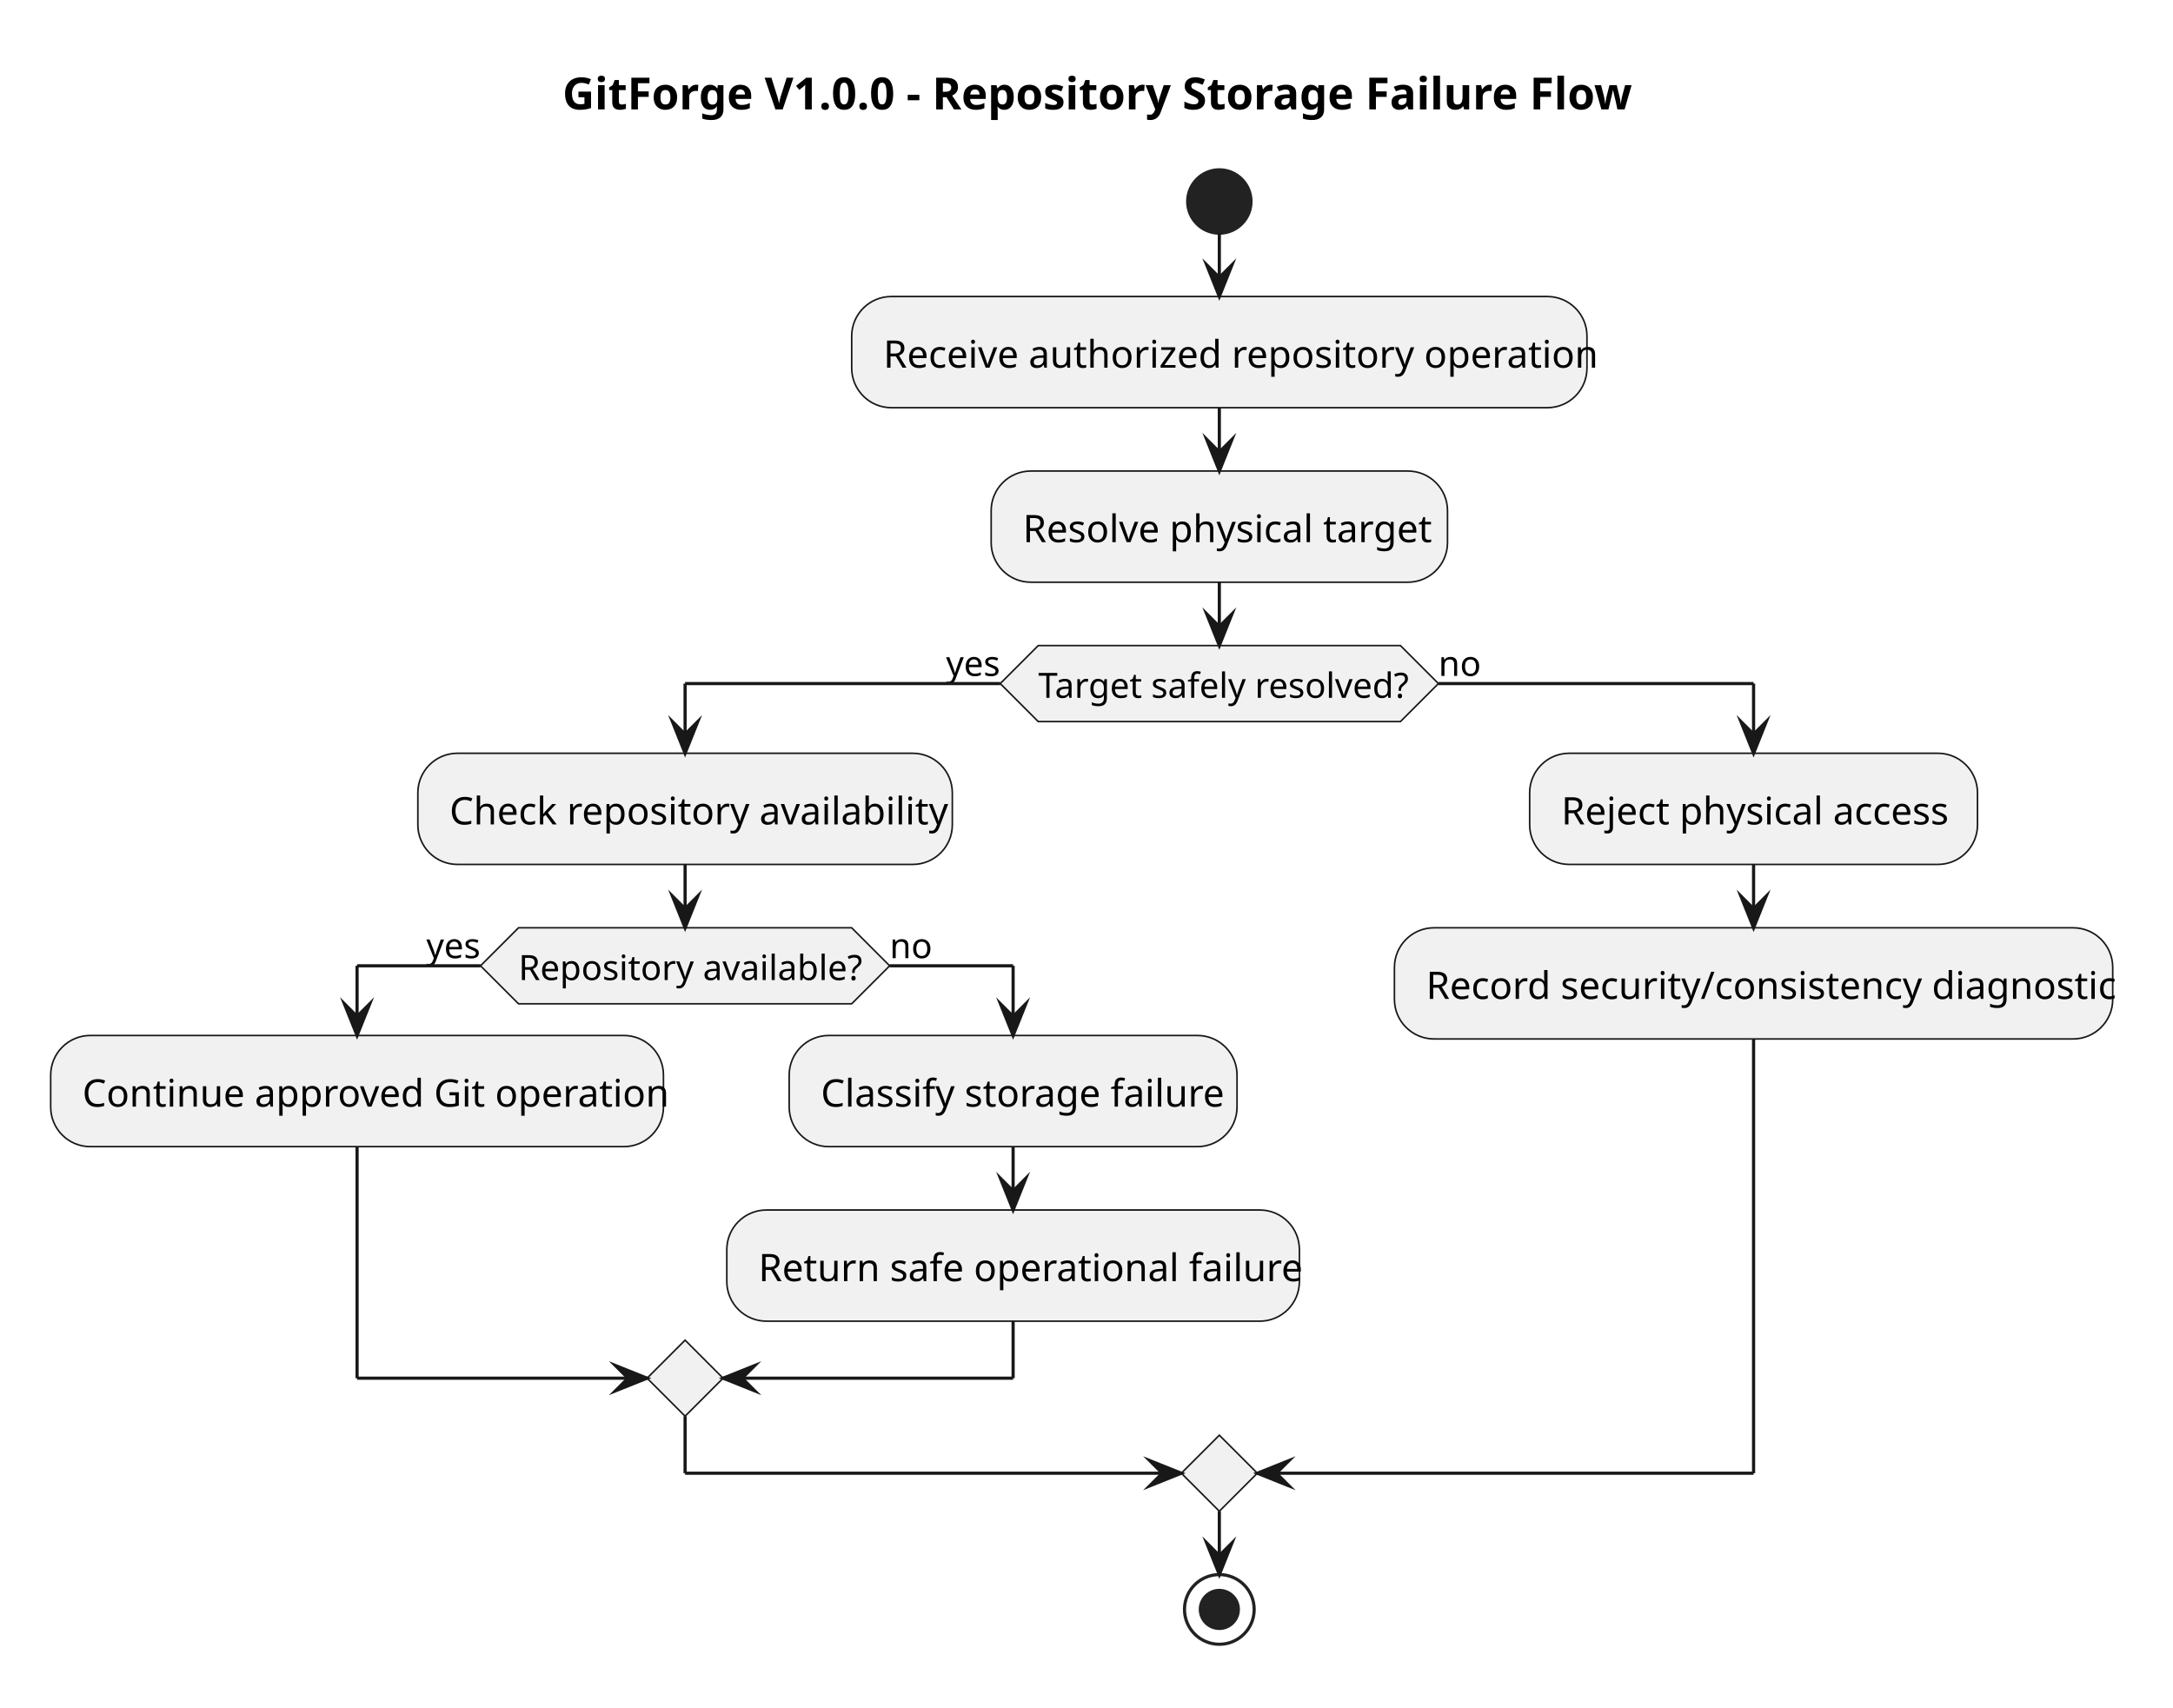
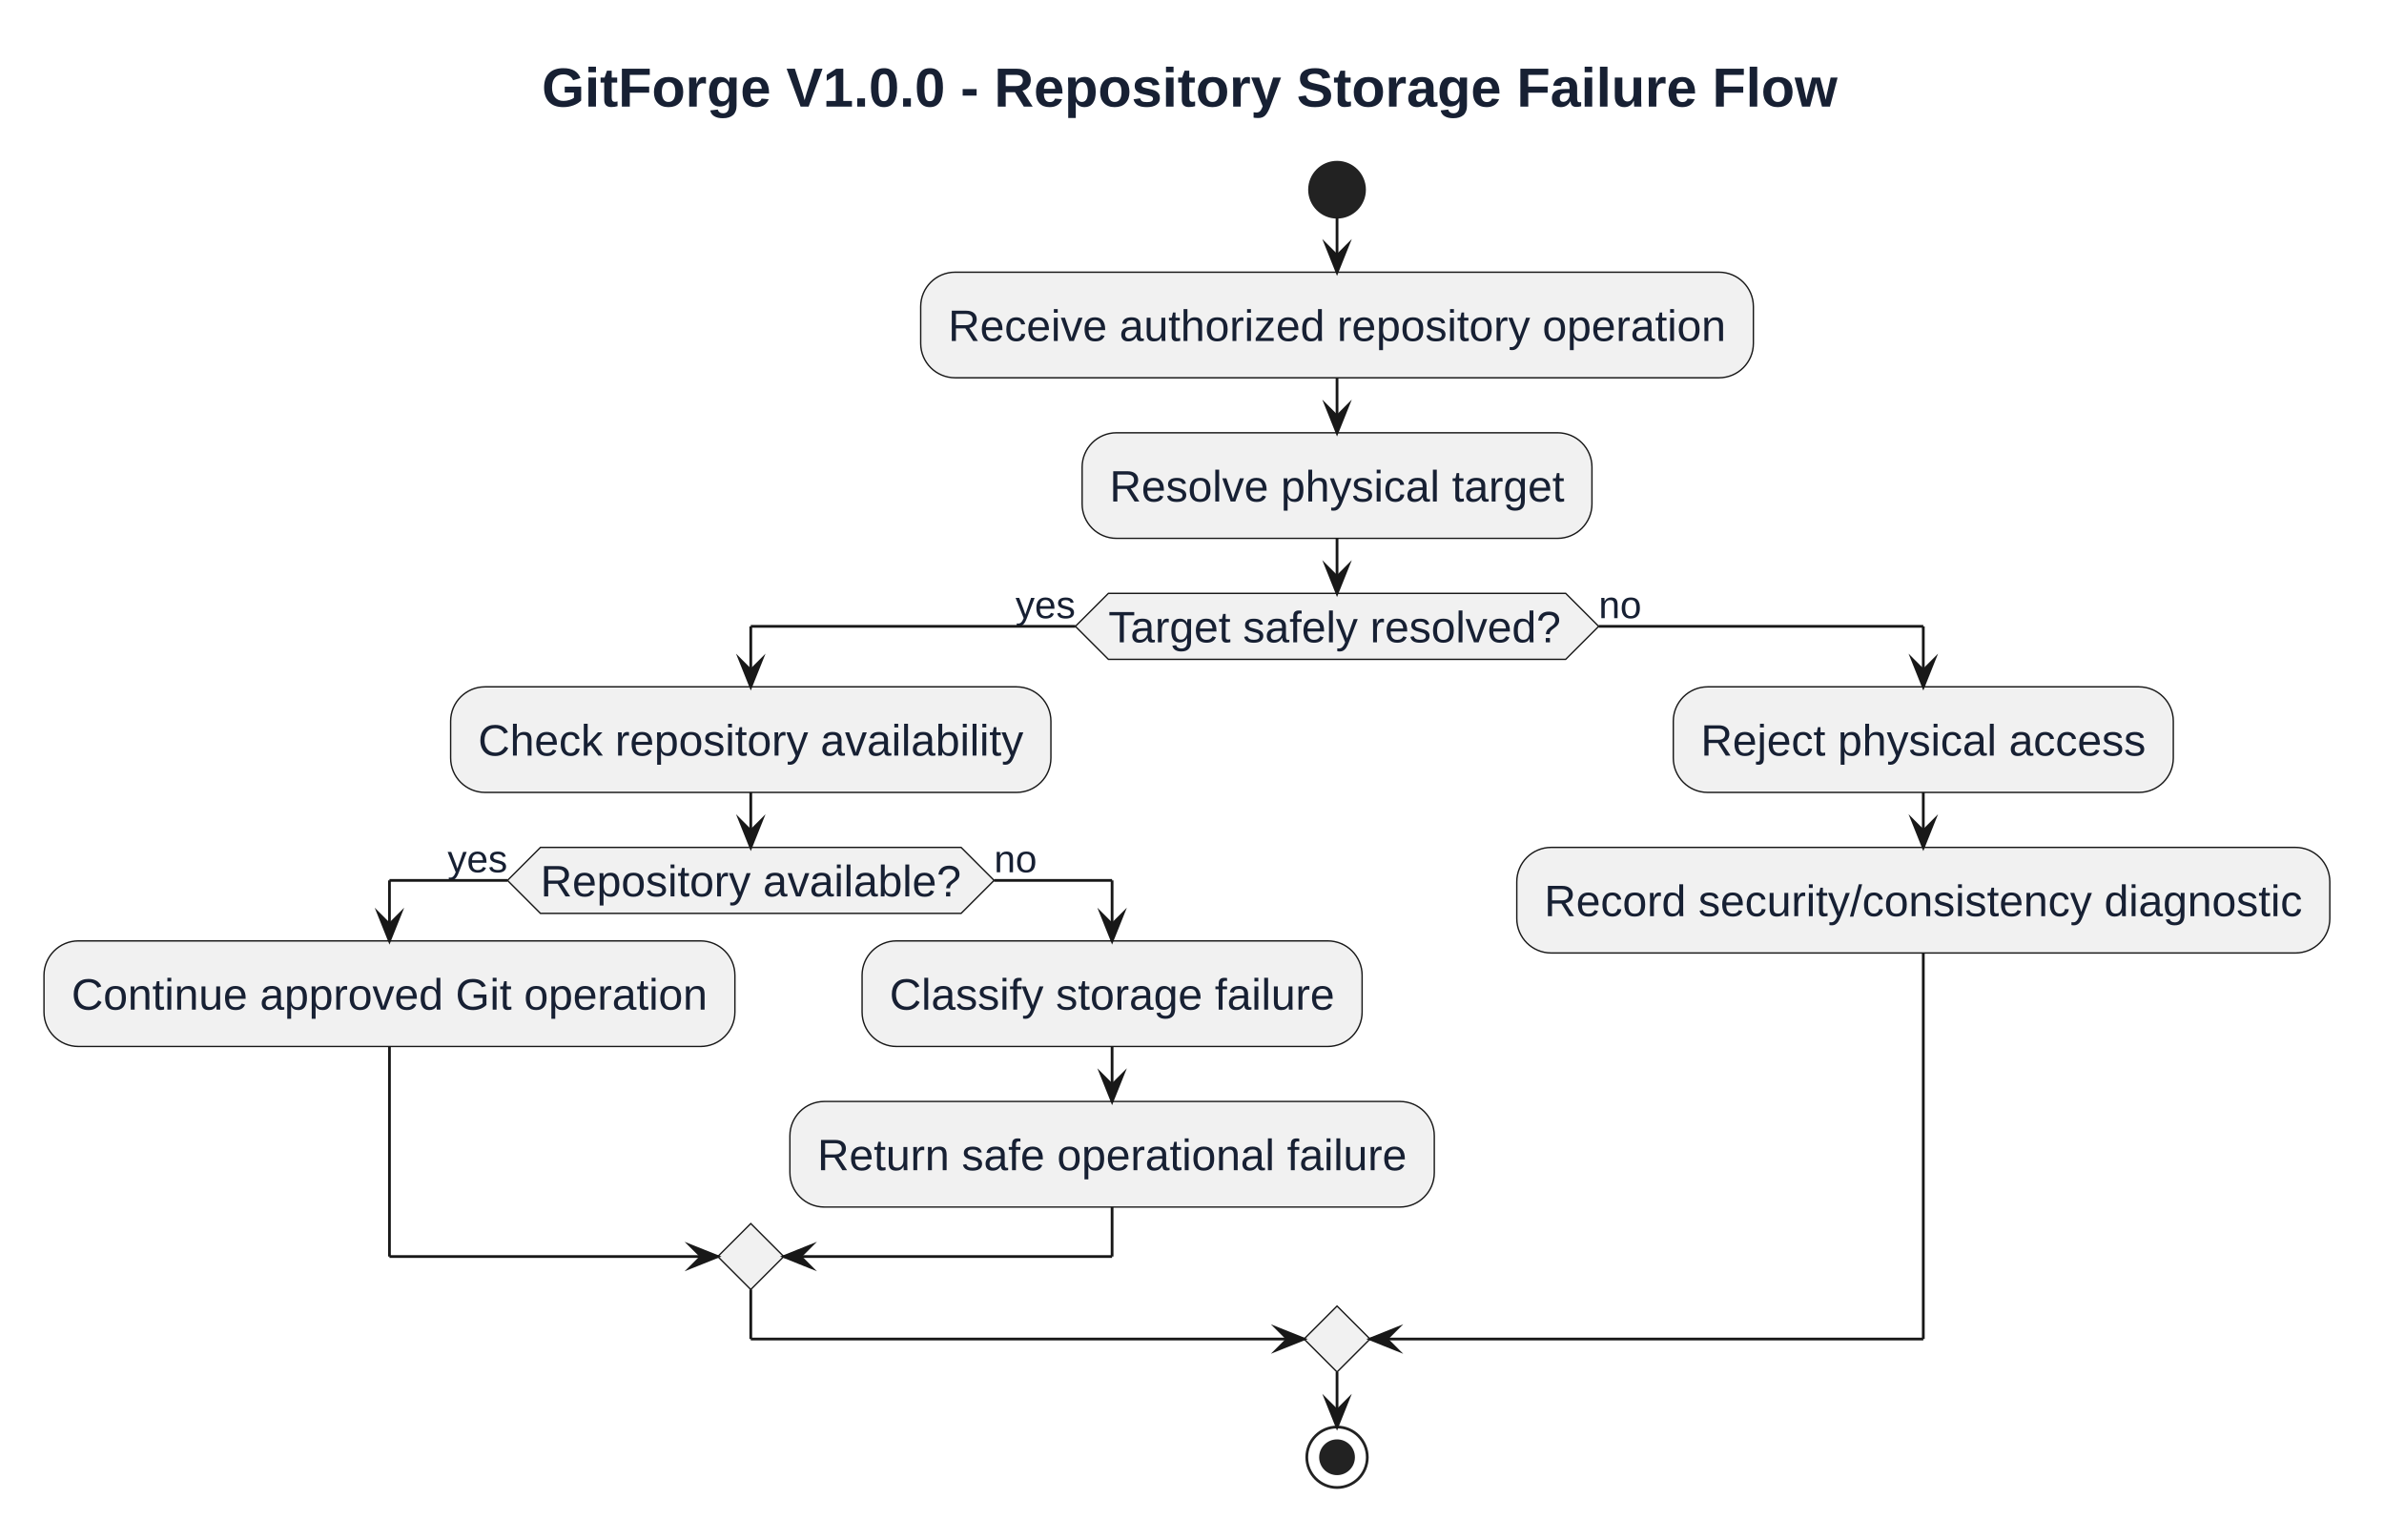
- <svg xmlns="http://www.w3.org/2000/svg" version="1.1" data-diagram-type="ACTIVITY" style="width:686px;height:539px;background:#FFFFFF;" width="686px" height="539px" viewBox="0 0 686 539" zoomAndPan="magnify" preserveAspectRatio="none" contentStyleType="text/css">
+ <svg xmlns="http://www.w3.org/2000/svg" version="1.1" data-diagram-type="ACTIVITY" style="width:867px;height:560px;background:#FFFFFF;" width="867px" height="560px" viewBox="0 0 867 560" zoomAndPan="magnify" preserveAspectRatio="none" contentStyleType="text/css">
  <defs />
  <g font-family="sans-serif" lengthAdjust="spacing">
-     <g class="title" data-source-line="1">
-       <text x="177.566" y="34.533" fill="#000" font-size="14" textLength="329.841" font-weight="700">GitForge V1.0.0 - Repository Storage Failure Flow</text>
+     <g class="title" data-source-line="8">
+       <text x="197.048" y="38.76" fill="#172033" font-size="20" textLength="471.201" font-weight="700" font-family="Arial">GitForge V1.0.0 - Repository Storage Failure Flow</text>
    </g>
-     <ellipse cx="384.935" cy="63.609" rx="10" ry="10" fill="#222" style="stroke:#222;stroke-width:1;" />
-     <rect x="268.875" y="93.609" width="232.121" height="35.094" fill="#F1F1F1" style="stroke:#181818;stroke-width:0.5;" rx="12.5" ry="12.5" />
-     <text x="278.875" y="116.066" fill="#000" font-size="12" textLength="212.121">Receive authorized repository operation</text>
-     <rect x="312.905" y="148.703" width="144.061" height="35.094" fill="#F1F1F1" style="stroke:#181818;stroke-width:0.5;" rx="12.5" ry="12.5" />
-     <text x="322.905" y="171.16" fill="#000" font-size="12" textLength="124.061">Resolve physical target</text>
-     <polygon points="327.768,203.797,442.103,203.797,454.103,215.797,442.103,227.797,327.768,227.797,315.768,215.797,327.768,203.797" fill="#F1F1F1" style="stroke:#181818;stroke-width:0.5;stroke-linejoin:miter;stroke-miterlimit:10;" />
-     <text x="327.768" y="220.298" fill="#000" font-size="11" textLength="114.334">Target safely resolved?</text>
-     <text x="298.65" y="213.38" fill="#000" font-size="11" textLength="17.118">yes</text>
-     <text x="454.103" y="213.38" fill="#000" font-size="11" textLength="12.235">no</text>
-     <rect x="131.914" y="237.797" width="168.729" height="35.094" fill="#F1F1F1" style="stroke:#181818;stroke-width:0.5;" rx="12.5" ry="12.5" />
-     <text x="141.914" y="260.254" fill="#000" font-size="12" textLength="148.729">Check repository availability</text>
-     <polygon points="163.692,292.891,268.864,292.891,280.864,304.891,268.864,316.891,163.692,316.891,151.692,304.891,163.692,292.891" fill="#F1F1F1" style="stroke:#181818;stroke-width:0.5;stroke-linejoin:miter;stroke-miterlimit:10;" />
-     <text x="163.692" y="309.392" fill="#000" font-size="11" textLength="105.171">Repository available?</text>
-     <text x="134.574" y="302.474" fill="#000" font-size="11" textLength="17.118">yes</text>
-     <text x="280.864" y="302.474" fill="#000" font-size="11" textLength="12.235">no</text>
-     <rect x="16" y="326.891" width="193.449" height="35.094" fill="#F1F1F1" style="stroke:#181818;stroke-width:0.5;" rx="12.5" ry="12.5" />
-     <text x="26" y="349.348" fill="#000" font-size="12" textLength="173.449">Continue approved Git operation</text>
-     <rect x="249.14" y="326.891" width="141.383" height="35.094" fill="#F1F1F1" style="stroke:#181818;stroke-width:0.5;" rx="12.5" ry="12.5" />
-     <text x="259.14" y="349.348" fill="#000" font-size="12" textLength="121.383">Classify storage failure</text>
-     <rect x="229.449" y="381.984" width="180.764" height="35.094" fill="#F1F1F1" style="stroke:#181818;stroke-width:0.5;" rx="12.5" ry="12.5" />
-     <text x="239.449" y="404.441" fill="#000" font-size="12" textLength="160.764">Return safe operational failure</text>
-     <polygon points="216.278,423.078,228.278,435.078,216.278,447.078,204.278,435.078,216.278,423.078" fill="#F1F1F1" style="stroke:#181818;stroke-width:0.5;stroke-linejoin:miter;stroke-miterlimit:10;" />
-     <rect x="482.901" y="237.797" width="141.383" height="35.094" fill="#F1F1F1" style="stroke:#181818;stroke-width:0.5;" rx="12.5" ry="12.5" />
-     <text x="492.901" y="260.254" fill="#000" font-size="12" textLength="121.383">Reject physical access</text>
-     <rect x="440.213" y="292.891" width="226.76" height="35.094" fill="#F1F1F1" style="stroke:#181818;stroke-width:0.5;" rx="12.5" ry="12.5" />
-     <text x="450.213" y="315.348" fill="#000" font-size="12" textLength="206.76">Record security/consistency diagnostic</text>
-     <polygon points="384.935,453.078,396.935,465.078,384.935,477.078,372.935,465.078,384.935,453.078" fill="#F1F1F1" style="stroke:#181818;stroke-width:0.5;stroke-linejoin:miter;stroke-miterlimit:10;" />
-     <ellipse cx="384.935" cy="508.078" rx="11" ry="11" fill="none" style="stroke:#222;stroke-width:1;" />
-     <ellipse cx="384.935" cy="508.078" rx="6" ry="6" fill="#222" style="stroke:#222;stroke-width:1;" />
-     <line x1="384.935" y1="73.609" x2="384.935" y2="93.609" style="stroke:#181818;stroke-width:1;" />
-     <polygon points="380.935,83.609,384.935,93.609,388.935,83.609,384.935,87.609" fill="#181818" style="stroke:#181818;stroke-width:1;stroke-linejoin:miter;stroke-miterlimit:10;" />
-     <line x1="384.935" y1="128.703" x2="384.935" y2="148.703" style="stroke:#181818;stroke-width:1;" />
-     <polygon points="380.935,138.703,384.935,148.703,388.935,138.703,384.935,142.703" fill="#181818" style="stroke:#181818;stroke-width:1;stroke-linejoin:miter;stroke-miterlimit:10;" />
-     <line x1="319.831" y1="361.984" x2="319.831" y2="381.984" style="stroke:#181818;stroke-width:1;" />
-     <polygon points="315.831,371.984,319.831,381.984,323.831,371.984,319.831,375.984" fill="#181818" style="stroke:#181818;stroke-width:1;stroke-linejoin:miter;stroke-miterlimit:10;" />
-     <line x1="151.692" y1="304.891" x2="112.725" y2="304.891" style="stroke:#181818;stroke-width:1;" />
-     <line x1="112.725" y1="304.891" x2="112.725" y2="326.891" style="stroke:#181818;stroke-width:1;" />
-     <polygon points="108.725,316.891,112.725,326.891,116.725,316.891,112.725,320.891" fill="#181818" style="stroke:#181818;stroke-width:1;stroke-linejoin:miter;stroke-miterlimit:10;" />
-     <line x1="280.864" y1="304.891" x2="319.831" y2="304.891" style="stroke:#181818;stroke-width:1;" />
-     <line x1="319.831" y1="304.891" x2="319.831" y2="326.891" style="stroke:#181818;stroke-width:1;" />
-     <polygon points="315.831,316.891,319.831,326.891,323.831,316.891,319.831,320.891" fill="#181818" style="stroke:#181818;stroke-width:1;stroke-linejoin:miter;stroke-miterlimit:10;" />
-     <line x1="112.725" y1="361.984" x2="112.725" y2="435.078" style="stroke:#181818;stroke-width:1;" />
-     <line x1="112.725" y1="435.078" x2="204.278" y2="435.078" style="stroke:#181818;stroke-width:1;" />
-     <polygon points="194.278,431.078,204.278,435.078,194.278,439.078,198.278,435.078" fill="#181818" style="stroke:#181818;stroke-width:1;stroke-linejoin:miter;stroke-miterlimit:10;" />
-     <line x1="319.831" y1="417.078" x2="319.831" y2="435.078" style="stroke:#181818;stroke-width:1;" />
-     <line x1="319.831" y1="435.078" x2="228.278" y2="435.078" style="stroke:#181818;stroke-width:1;" />
-     <polygon points="238.278,431.078,228.278,435.078,238.278,439.078,234.278,435.078" fill="#181818" style="stroke:#181818;stroke-width:1;stroke-linejoin:miter;stroke-miterlimit:10;" />
-     <line x1="216.278" y1="272.891" x2="216.278" y2="292.891" style="stroke:#181818;stroke-width:1;" />
-     <polygon points="212.278,282.891,216.278,292.891,220.278,282.891,216.278,286.891" fill="#181818" style="stroke:#181818;stroke-width:1;stroke-linejoin:miter;stroke-miterlimit:10;" />
-     <line x1="553.593" y1="272.891" x2="553.593" y2="292.891" style="stroke:#181818;stroke-width:1;" />
-     <polygon points="549.593,282.891,553.593,292.891,557.593,282.891,553.593,286.891" fill="#181818" style="stroke:#181818;stroke-width:1;stroke-linejoin:miter;stroke-miterlimit:10;" />
-     <line x1="315.768" y1="215.797" x2="216.278" y2="215.797" style="stroke:#181818;stroke-width:1;" />
-     <line x1="216.278" y1="215.797" x2="216.278" y2="237.797" style="stroke:#181818;stroke-width:1;" />
-     <polygon points="212.278,227.797,216.278,237.797,220.278,227.797,216.278,231.797" fill="#181818" style="stroke:#181818;stroke-width:1;stroke-linejoin:miter;stroke-miterlimit:10;" />
-     <line x1="454.103" y1="215.797" x2="553.593" y2="215.797" style="stroke:#181818;stroke-width:1;" />
-     <line x1="553.593" y1="215.797" x2="553.593" y2="237.797" style="stroke:#181818;stroke-width:1;" />
-     <polygon points="549.593,227.797,553.593,237.797,557.593,227.797,553.593,231.797" fill="#181818" style="stroke:#181818;stroke-width:1;stroke-linejoin:miter;stroke-miterlimit:10;" />
-     <line x1="216.278" y1="447.078" x2="216.278" y2="465.078" style="stroke:#181818;stroke-width:1;" />
-     <line x1="216.278" y1="465.078" x2="372.935" y2="465.078" style="stroke:#181818;stroke-width:1;" />
-     <polygon points="362.935,461.078,372.935,465.078,362.935,469.078,366.935,465.078" fill="#181818" style="stroke:#181818;stroke-width:1;stroke-linejoin:miter;stroke-miterlimit:10;" />
-     <line x1="553.593" y1="327.984" x2="553.593" y2="465.078" style="stroke:#181818;stroke-width:1;" />
-     <line x1="553.593" y1="465.078" x2="396.935" y2="465.078" style="stroke:#181818;stroke-width:1;" />
-     <polygon points="406.935,461.078,396.935,465.078,406.935,469.078,402.935,465.078" fill="#181818" style="stroke:#181818;stroke-width:1;stroke-linejoin:miter;stroke-miterlimit:10;" />
-     <line x1="384.935" y1="183.797" x2="384.935" y2="203.797" style="stroke:#181818;stroke-width:1;" />
-     <polygon points="380.935,193.797,384.935,203.797,388.935,193.797,384.935,197.797" fill="#181818" style="stroke:#181818;stroke-width:1;stroke-linejoin:miter;stroke-miterlimit:10;" />
-     <line x1="384.935" y1="477.078" x2="384.935" y2="497.078" style="stroke:#181818;stroke-width:1;" />
-     <polygon points="380.935,487.078,384.935,497.078,388.935,487.078,384.935,491.078" fill="#181818" style="stroke:#181818;stroke-width:1;stroke-linejoin:miter;stroke-miterlimit:10;" />
+     <ellipse cx="486.247" cy="68.998" rx="10" ry="10" fill="#222" style="stroke:#222;stroke-width:1;" />
+     <rect x="334.833" y="98.998" width="302.828" height="38.398" fill="#F1F1F1" style="stroke:#181818;stroke-width:0.5;" rx="12.5" ry="12.5" />
+     <text x="344.833" y="124.006" fill="#172033" font-size="16" textLength="282.828" font-family="Arial">Receive authorized repository operation</text>
+     <rect x="393.54" y="157.396" width="185.414" height="38.398" fill="#F1F1F1" style="stroke:#181818;stroke-width:0.5;" rx="12.5" ry="12.5" />
+     <text x="403.54" y="182.404" fill="#172033" font-size="16" textLength="165.414" font-family="Arial">Resolve physical target</text>
+     <polygon points="403.095,215.795,569.399,215.795,581.399,227.795,569.399,239.795,403.095,239.795,391.095,227.795,403.095,215.795" fill="#F1F1F1" style="stroke:#181818;stroke-width:0.5;stroke-linejoin:miter;stroke-miterlimit:10;" />
+     <text x="403.095" y="233.604" fill="#172033" font-size="16" textLength="166.305" font-family="Arial">Target safely resolved?</text>
+     <text x="369.309" y="224.828" fill="#172033" font-size="14" textLength="21.786" font-family="Arial">yes</text>
+     <text x="581.399" y="224.828" fill="#172033" font-size="14" textLength="15.572" font-family="Arial">no</text>
+     <rect x="163.885" y="249.795" width="218.305" height="38.398" fill="#F1F1F1" style="stroke:#181818;stroke-width:0.5;" rx="12.5" ry="12.5" />
+     <text x="173.885" y="274.803" fill="#172033" font-size="16" textLength="198.305" font-family="Arial">Check repository availability</text>
+     <polygon points="196.549,308.193,349.525,308.193,361.525,320.193,349.525,332.193,196.549,332.193,184.549,320.193,196.549,308.193" fill="#F1F1F1" style="stroke:#181818;stroke-width:0.5;stroke-linejoin:miter;stroke-miterlimit:10;" />
+     <text x="196.549" y="326.002" fill="#172033" font-size="16" textLength="152.977" font-family="Arial">Repository available?</text>
+     <text x="162.763" y="317.227" fill="#172033" font-size="14" textLength="21.786" font-family="Arial">yes</text>
+     <text x="361.525" y="317.227" fill="#172033" font-size="14" textLength="15.572" font-family="Arial">no</text>
+     <rect x="16" y="342.193" width="251.266" height="38.398" fill="#F1F1F1" style="stroke:#181818;stroke-width:0.5;" rx="12.5" ry="12.5" />
+     <text x="26" y="367.201" fill="#172033" font-size="16" textLength="231.266" font-family="Arial">Continue approved Git operation</text>
+     <rect x="313.52" y="342.193" width="181.844" height="38.398" fill="#F1F1F1" style="stroke:#181818;stroke-width:0.5;" rx="12.5" ry="12.5" />
+     <text x="323.52" y="367.201" fill="#172033" font-size="16" textLength="161.844" font-family="Arial">Classify storage failure</text>
+     <rect x="287.266" y="400.592" width="234.352" height="38.398" fill="#F1F1F1" style="stroke:#181818;stroke-width:0.5;" rx="12.5" ry="12.5" />
+     <text x="297.266" y="425.6" fill="#172033" font-size="16" textLength="214.352" font-family="Arial">Return safe operational failure</text>
+     <polygon points="273.037,444.99,285.037,456.99,273.037,468.99,261.037,456.99,273.037,444.99" fill="#F1F1F1" style="stroke:#181818;stroke-width:0.5;stroke-linejoin:miter;stroke-miterlimit:10;" />
+     <rect x="608.535" y="249.795" width="181.844" height="38.398" fill="#F1F1F1" style="stroke:#181818;stroke-width:0.5;" rx="12.5" ry="12.5" />
+     <text x="618.535" y="274.803" fill="#172033" font-size="16" textLength="161.844" font-family="Arial">Reject physical access</text>
+     <rect x="551.617" y="308.193" width="295.68" height="38.398" fill="#F1F1F1" style="stroke:#181818;stroke-width:0.5;" rx="12.5" ry="12.5" />
+     <text x="561.617" y="333.201" fill="#172033" font-size="16" textLength="275.68" font-family="Arial">Record security/consistency diagnostic</text>
+     <polygon points="486.247,474.99,498.247,486.99,486.247,498.99,474.247,486.99,486.247,474.99" fill="#F1F1F1" style="stroke:#181818;stroke-width:0.5;stroke-linejoin:miter;stroke-miterlimit:10;" />
+     <ellipse cx="486.247" cy="529.99" rx="11" ry="11" fill="none" style="stroke:#222;stroke-width:1;" />
+     <ellipse cx="486.247" cy="529.99" rx="6" ry="6" fill="#222" style="stroke:#222;stroke-width:1;" />
+     <line x1="486.247" y1="78.998" x2="486.247" y2="98.998" style="stroke:#181818;stroke-width:1;" />
+     <polygon points="482.247,88.998,486.247,98.998,490.247,88.998,486.247,92.998" fill="#181818" style="stroke:#181818;stroke-width:1;stroke-linejoin:miter;stroke-miterlimit:10;" />
+     <line x1="486.247" y1="137.396" x2="486.247" y2="157.396" style="stroke:#181818;stroke-width:1;" />
+     <polygon points="482.247,147.396,486.247,157.396,490.247,147.396,486.247,151.396" fill="#181818" style="stroke:#181818;stroke-width:1;stroke-linejoin:miter;stroke-miterlimit:10;" />
+     <line x1="404.441" y1="380.592" x2="404.441" y2="400.592" style="stroke:#181818;stroke-width:1;" />
+     <polygon points="400.441,390.592,404.441,400.592,408.441,390.592,404.441,394.592" fill="#181818" style="stroke:#181818;stroke-width:1;stroke-linejoin:miter;stroke-miterlimit:10;" />
+     <line x1="184.549" y1="320.193" x2="141.633" y2="320.193" style="stroke:#181818;stroke-width:1;" />
+     <line x1="141.633" y1="320.193" x2="141.633" y2="342.193" style="stroke:#181818;stroke-width:1;" />
+     <polygon points="137.633,332.193,141.633,342.193,145.633,332.193,141.633,336.193" fill="#181818" style="stroke:#181818;stroke-width:1;stroke-linejoin:miter;stroke-miterlimit:10;" />
+     <line x1="361.525" y1="320.193" x2="404.441" y2="320.193" style="stroke:#181818;stroke-width:1;" />
+     <line x1="404.441" y1="320.193" x2="404.441" y2="342.193" style="stroke:#181818;stroke-width:1;" />
+     <polygon points="400.441,332.193,404.441,342.193,408.441,332.193,404.441,336.193" fill="#181818" style="stroke:#181818;stroke-width:1;stroke-linejoin:miter;stroke-miterlimit:10;" />
+     <line x1="141.633" y1="380.592" x2="141.633" y2="456.99" style="stroke:#181818;stroke-width:1;" />
+     <line x1="141.633" y1="456.99" x2="261.037" y2="456.99" style="stroke:#181818;stroke-width:1;" />
+     <polygon points="251.037,452.99,261.037,456.99,251.037,460.99,255.037,456.99" fill="#181818" style="stroke:#181818;stroke-width:1;stroke-linejoin:miter;stroke-miterlimit:10;" />
+     <line x1="404.441" y1="438.99" x2="404.441" y2="456.99" style="stroke:#181818;stroke-width:1;" />
+     <line x1="404.441" y1="456.99" x2="285.037" y2="456.99" style="stroke:#181818;stroke-width:1;" />
+     <polygon points="295.037,452.99,285.037,456.99,295.037,460.99,291.037,456.99" fill="#181818" style="stroke:#181818;stroke-width:1;stroke-linejoin:miter;stroke-miterlimit:10;" />
+     <line x1="273.037" y1="288.193" x2="273.037" y2="308.193" style="stroke:#181818;stroke-width:1;" />
+     <polygon points="269.037,298.193,273.037,308.193,277.037,298.193,273.037,302.193" fill="#181818" style="stroke:#181818;stroke-width:1;stroke-linejoin:miter;stroke-miterlimit:10;" />
+     <line x1="699.457" y1="288.193" x2="699.457" y2="308.193" style="stroke:#181818;stroke-width:1;" />
+     <polygon points="695.457,298.193,699.457,308.193,703.457,298.193,699.457,302.193" fill="#181818" style="stroke:#181818;stroke-width:1;stroke-linejoin:miter;stroke-miterlimit:10;" />
+     <line x1="391.095" y1="227.795" x2="273.037" y2="227.795" style="stroke:#181818;stroke-width:1;" />
+     <line x1="273.037" y1="227.795" x2="273.037" y2="249.795" style="stroke:#181818;stroke-width:1;" />
+     <polygon points="269.037,239.795,273.037,249.795,277.037,239.795,273.037,243.795" fill="#181818" style="stroke:#181818;stroke-width:1;stroke-linejoin:miter;stroke-miterlimit:10;" />
+     <line x1="581.399" y1="227.795" x2="699.457" y2="227.795" style="stroke:#181818;stroke-width:1;" />
+     <line x1="699.457" y1="227.795" x2="699.457" y2="249.795" style="stroke:#181818;stroke-width:1;" />
+     <polygon points="695.457,239.795,699.457,249.795,703.457,239.795,699.457,243.795" fill="#181818" style="stroke:#181818;stroke-width:1;stroke-linejoin:miter;stroke-miterlimit:10;" />
+     <line x1="273.037" y1="468.99" x2="273.037" y2="486.99" style="stroke:#181818;stroke-width:1;" />
+     <line x1="273.037" y1="486.99" x2="474.247" y2="486.99" style="stroke:#181818;stroke-width:1;" />
+     <polygon points="464.247,482.99,474.247,486.99,464.247,490.99,468.247,486.99" fill="#181818" style="stroke:#181818;stroke-width:1;stroke-linejoin:miter;stroke-miterlimit:10;" />
+     <line x1="699.457" y1="346.592" x2="699.457" y2="486.99" style="stroke:#181818;stroke-width:1;" />
+     <line x1="699.457" y1="486.99" x2="498.247" y2="486.99" style="stroke:#181818;stroke-width:1;" />
+     <polygon points="508.247,482.99,498.247,486.99,508.247,490.99,504.247,486.99" fill="#181818" style="stroke:#181818;stroke-width:1;stroke-linejoin:miter;stroke-miterlimit:10;" />
+     <line x1="486.247" y1="195.795" x2="486.247" y2="215.795" style="stroke:#181818;stroke-width:1;" />
+     <polygon points="482.247,205.795,486.247,215.795,490.247,205.795,486.247,209.795" fill="#181818" style="stroke:#181818;stroke-width:1;stroke-linejoin:miter;stroke-miterlimit:10;" />
+     <line x1="486.247" y1="498.99" x2="486.247" y2="518.99" style="stroke:#181818;stroke-width:1;" />
+     <polygon points="482.247,508.99,486.247,518.99,490.247,508.99,486.247,512.99" fill="#181818" style="stroke:#181818;stroke-width:1;stroke-linejoin:miter;stroke-miterlimit:10;" />
  </g>
</svg>
